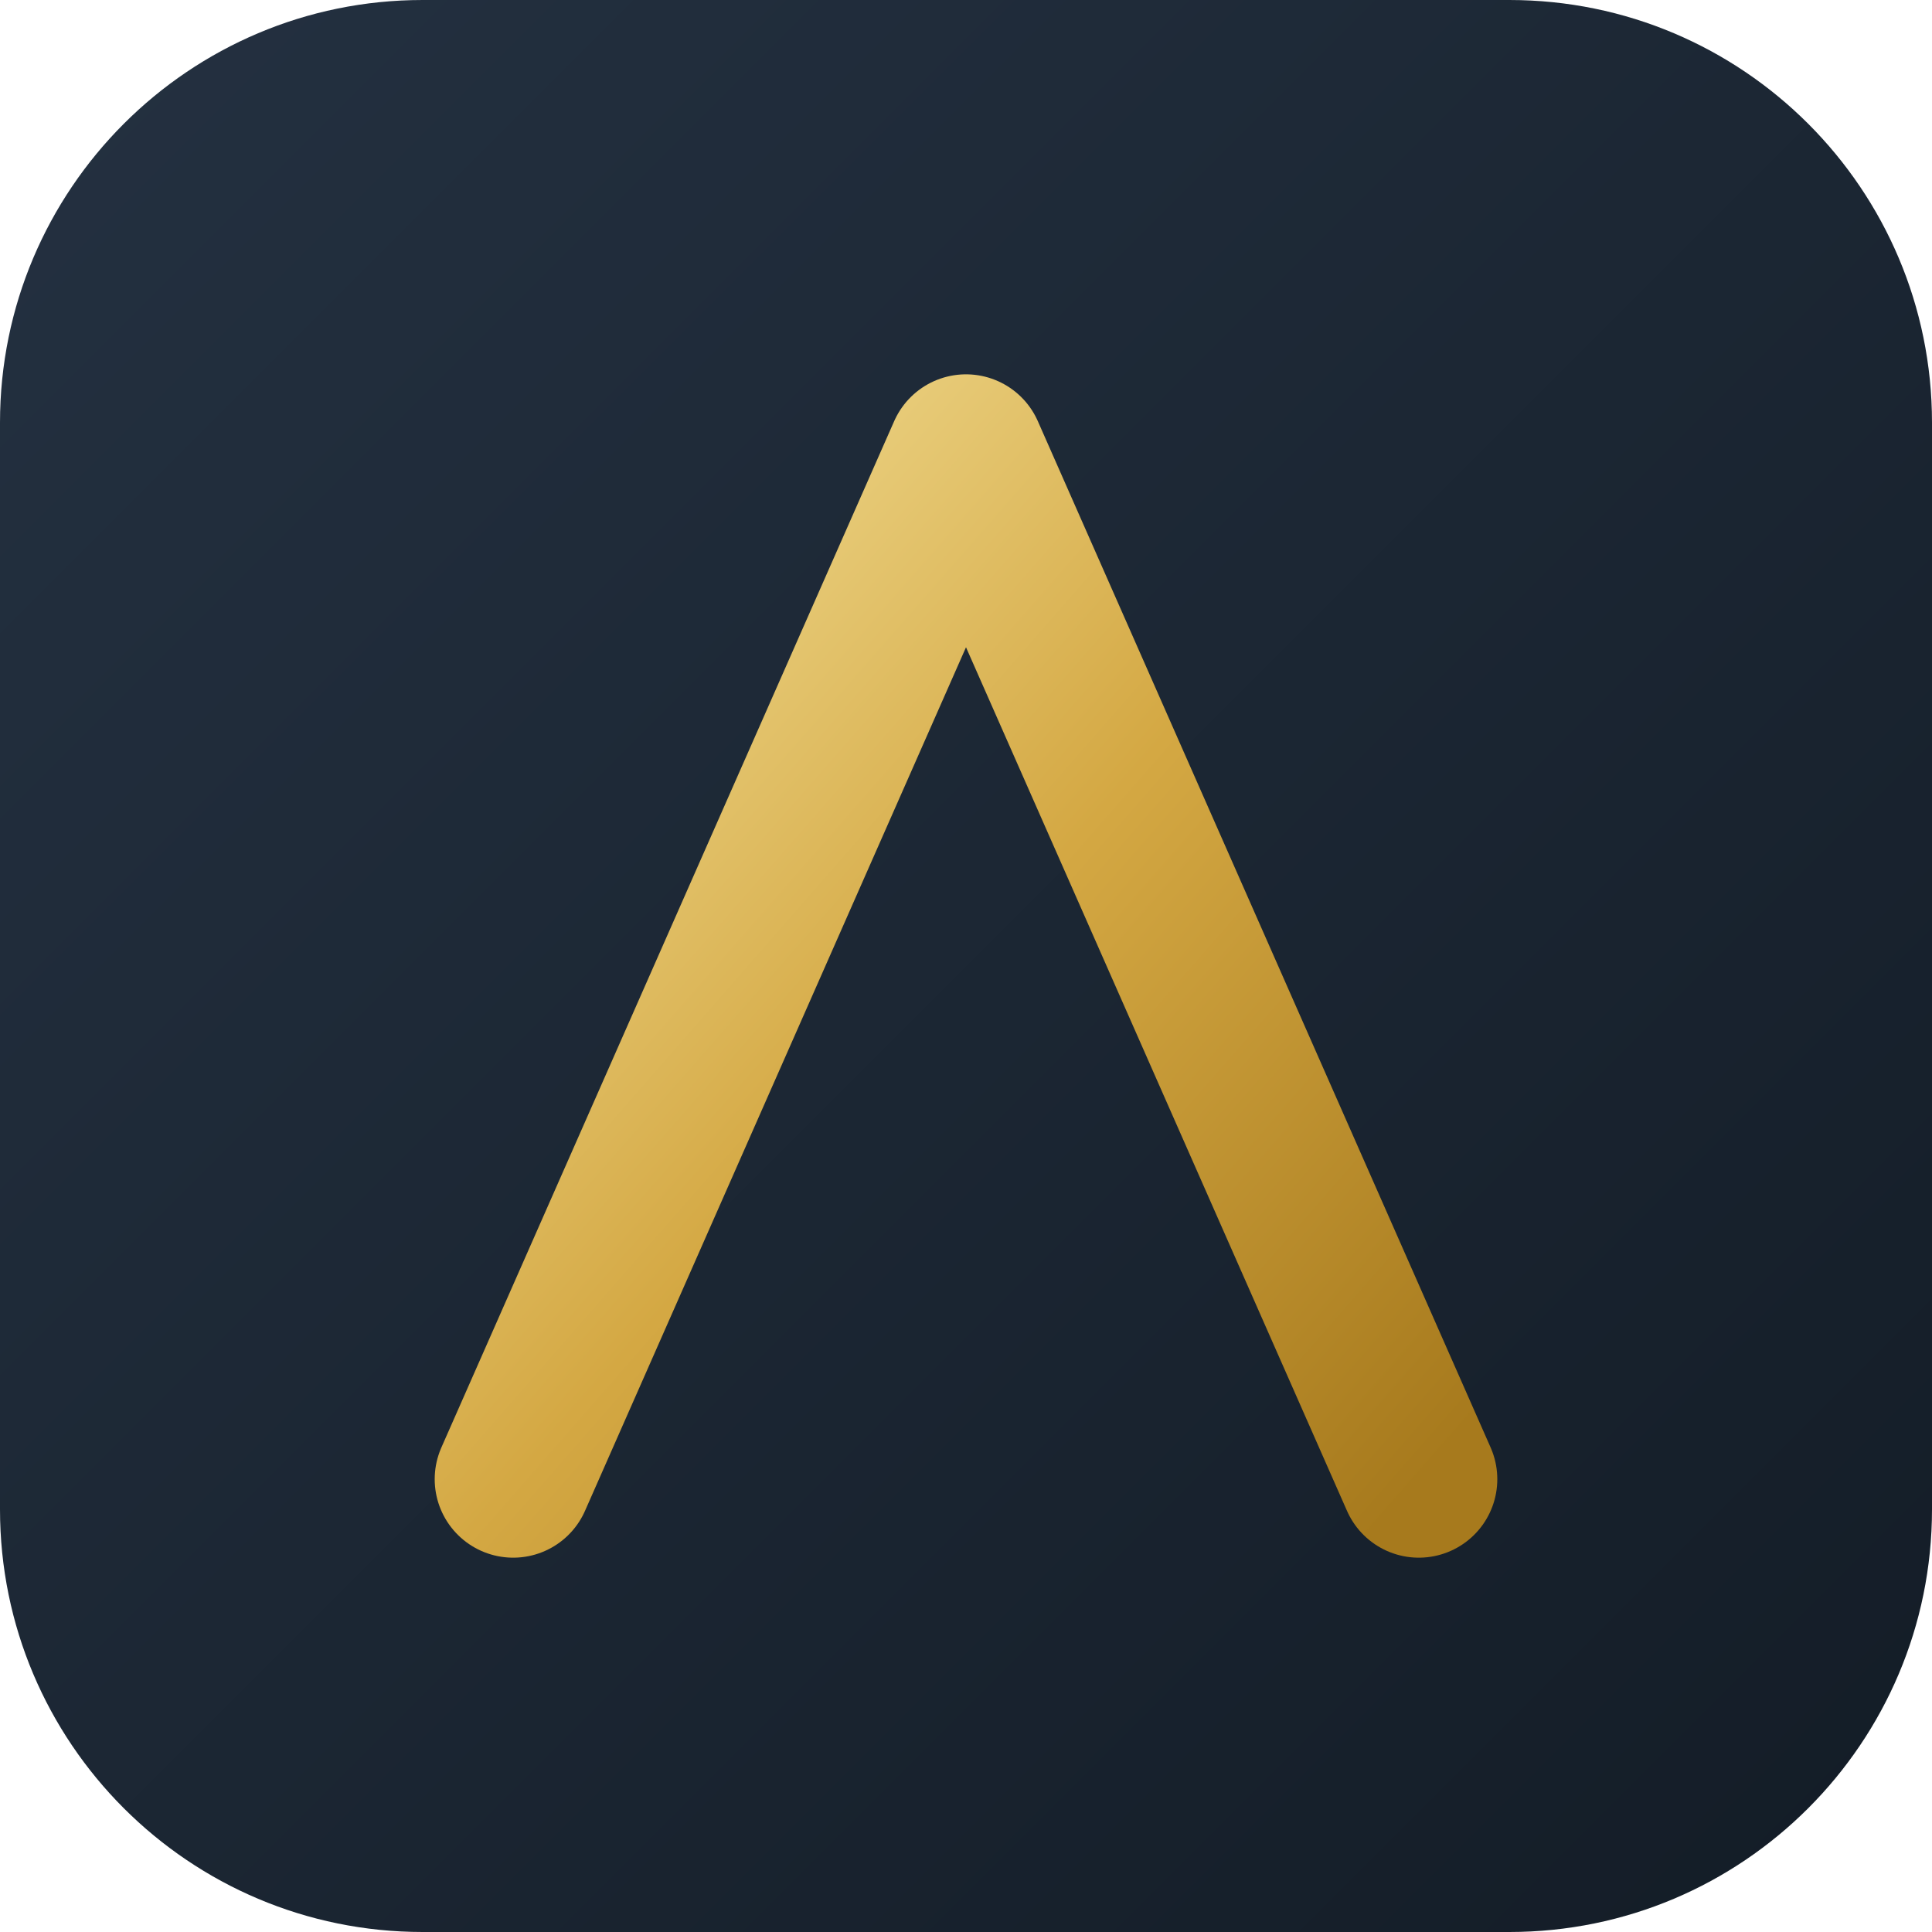
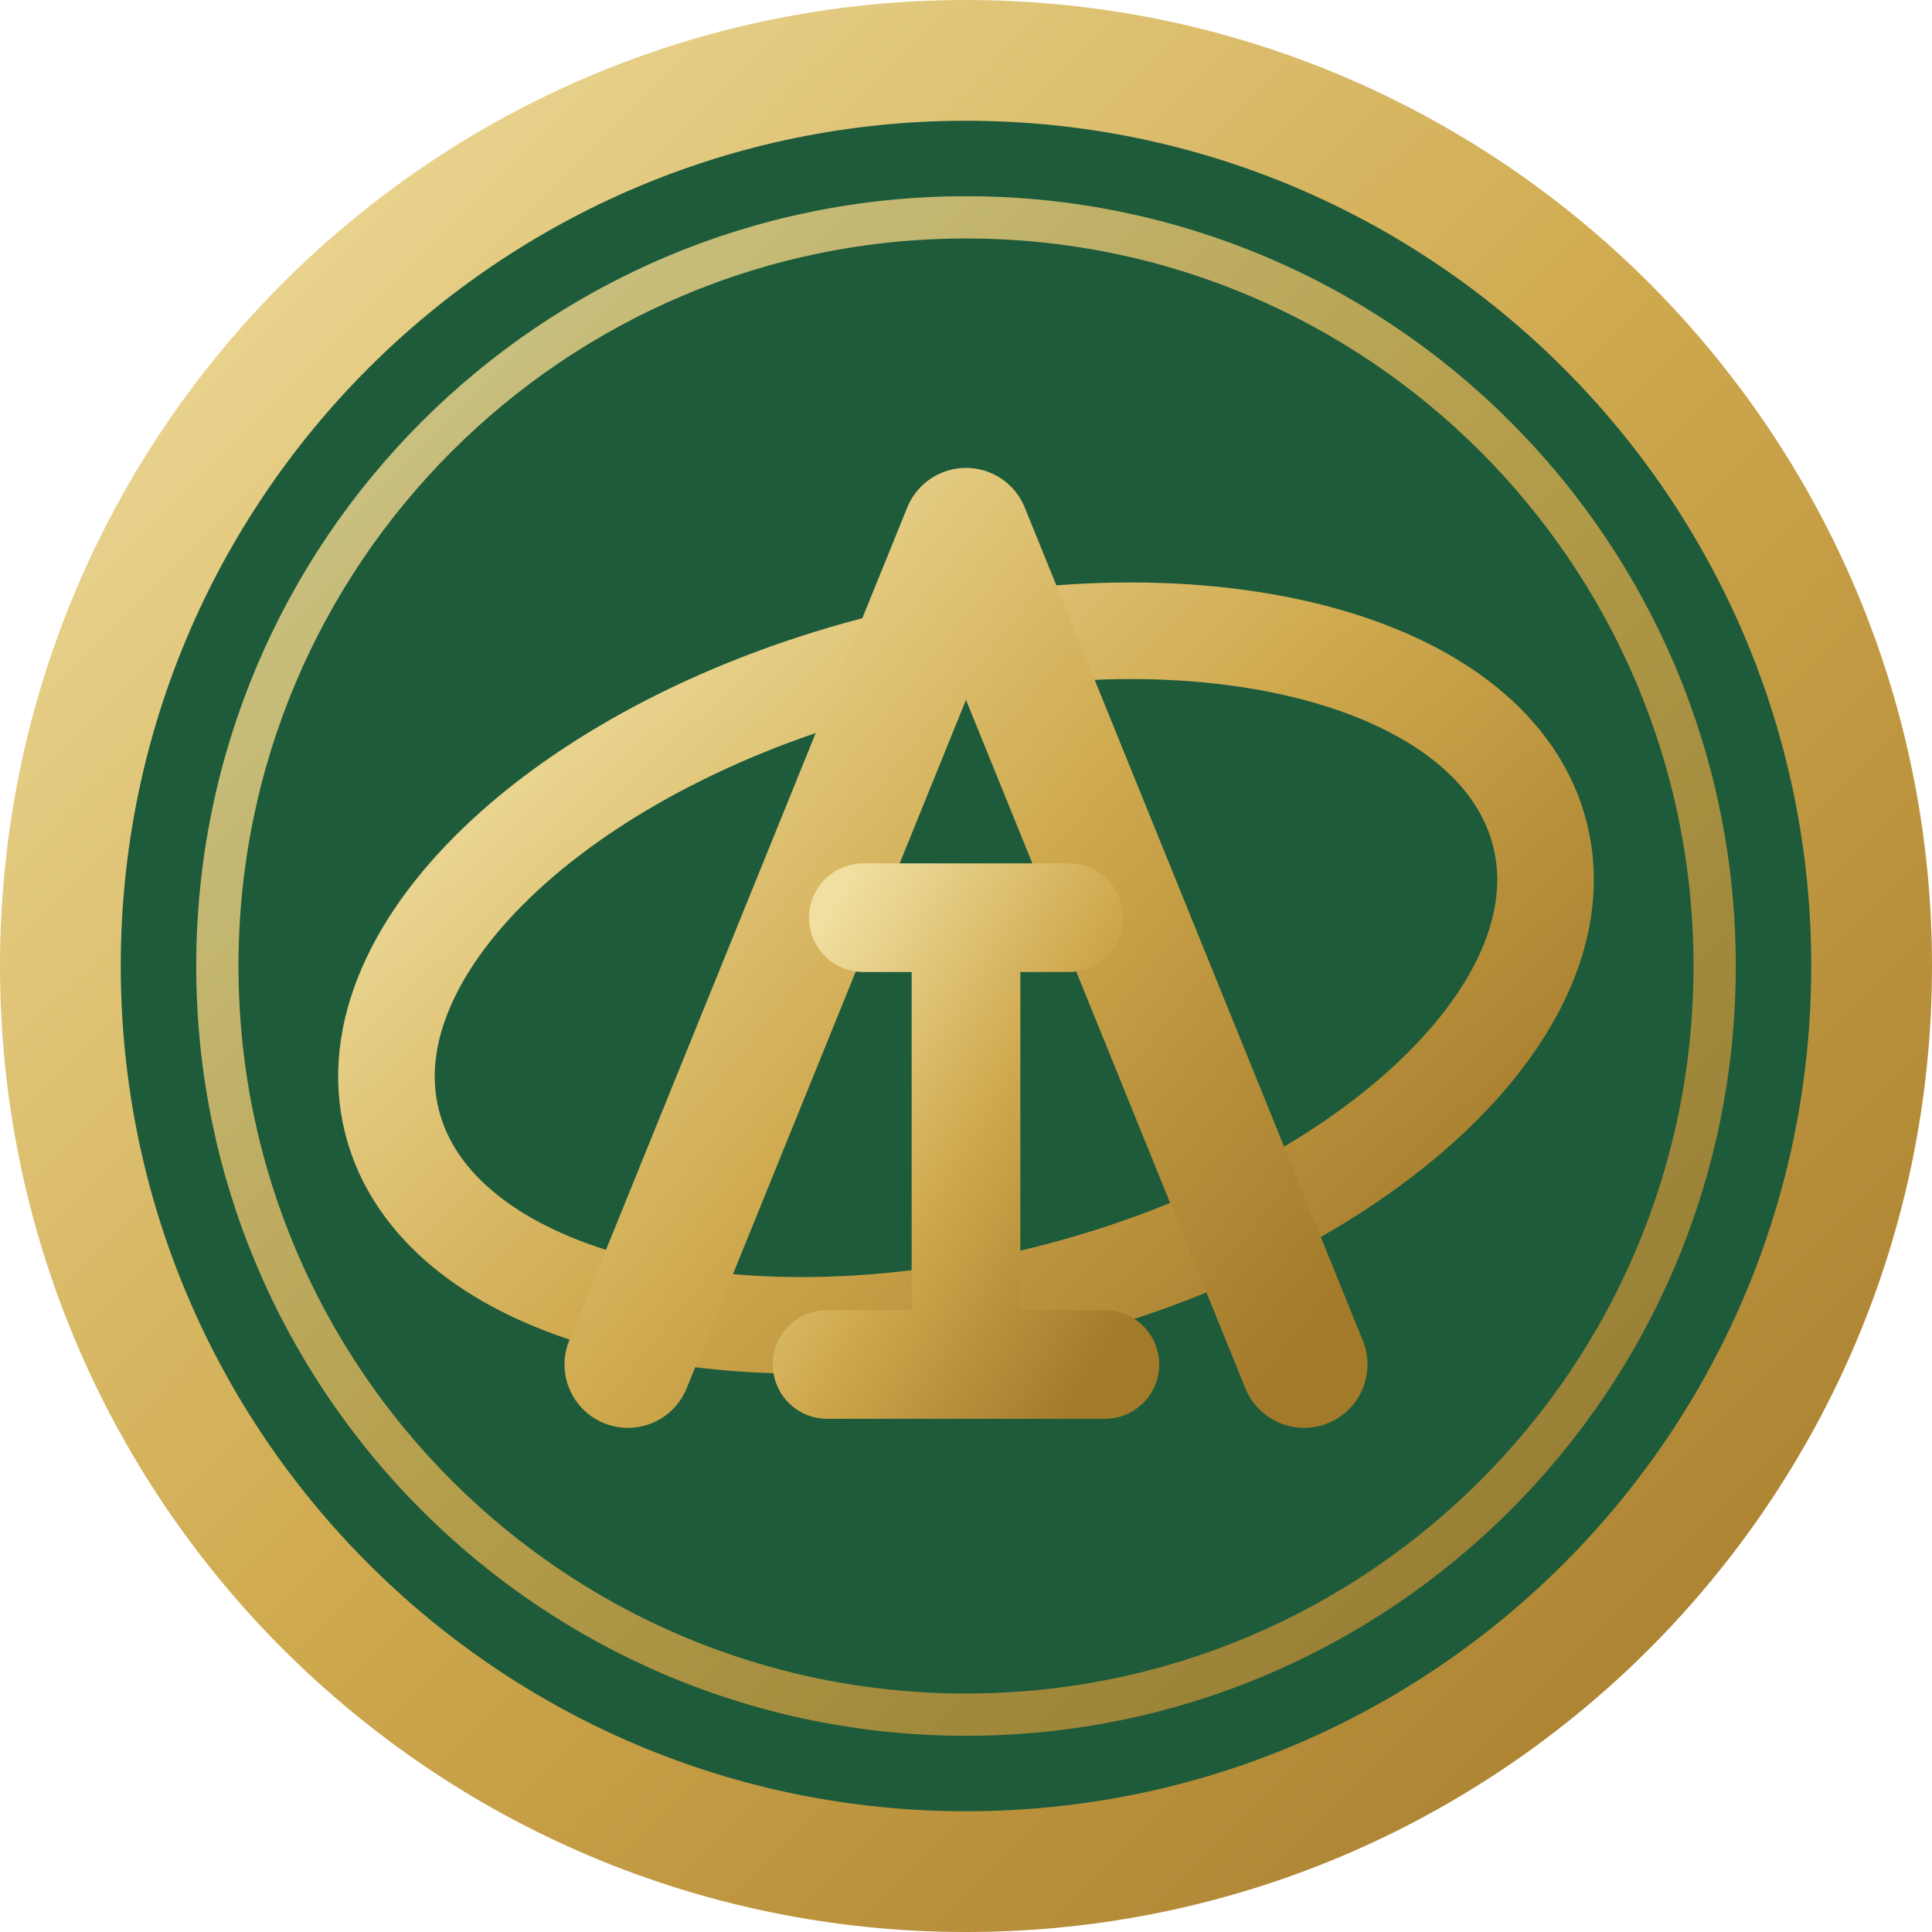
<svg xmlns="http://www.w3.org/2000/svg" viewBox="0 0 32 32" role="img" aria-label="AXIS ERP">
  <defs>
-     <linearGradient id="fundo" x1="0%" y1="0%" x2="100%" y2="100%">
-       <stop offset="0%" stop-color="#243141" />
-       <stop offset="100%" stop-color="#131c26" />
-     </linearGradient>
-     <linearGradient id="marca" x1="0%" y1="0%" x2="100%" y2="100%">
-       <stop offset="0%" stop-color="#f3e098" />
-       <stop offset="50%" stop-color="#d4a843" />
-       <stop offset="100%" stop-color="#a77a1d" />
+     <linearGradient id="ouro" x1="0%" y1="0%" x2="100%" y2="100%">
+       <stop offset="0%" stop-color="#f0dfa0" />
+       <stop offset="50%" stop-color="#cfa94e" />
+       <stop offset="100%" stop-color="#a3792a" />
    </linearGradient>
  </defs>
-   <rect width="32" height="32" rx="7" fill="url(#fundo)" />
-   <g fill="none" stroke="url(#marca)" stroke-width="2.6" stroke-linecap="round" stroke-linejoin="round">
-     <path d="M8.5 24.5 L16 7.5 L23.5 24.5" />
-     <path d="M11.9 17.6 H26" />
+   <circle cx="16" cy="16" r="15" fill="#1e5b3a" />
+   <circle cx="16" cy="16" r="15" fill="none" stroke="url(#ouro)" stroke-width="2" />
+   <circle cx="16" cy="16" r="12.4" fill="none" stroke="url(#ouro)" stroke-width="0.7" opacity="0.85" />
+   <g fill="none" stroke="url(#ouro)" stroke-linecap="round" stroke-linejoin="round">
+     <ellipse cx="16" cy="16.2" rx="9.8" ry="5.4" stroke-width="1.6" transform="rotate(-14 16 16.2)" />
+     <path d="M10.4 22.6 L16 8.8 L21.6 22.6" stroke-width="2.1" />
+     <path d="M13.7 22.6 H18.3 M16 22.6 V15.2 M14.3 15.2 H17.7" stroke-width="1.8" />
  </g>
</svg>
